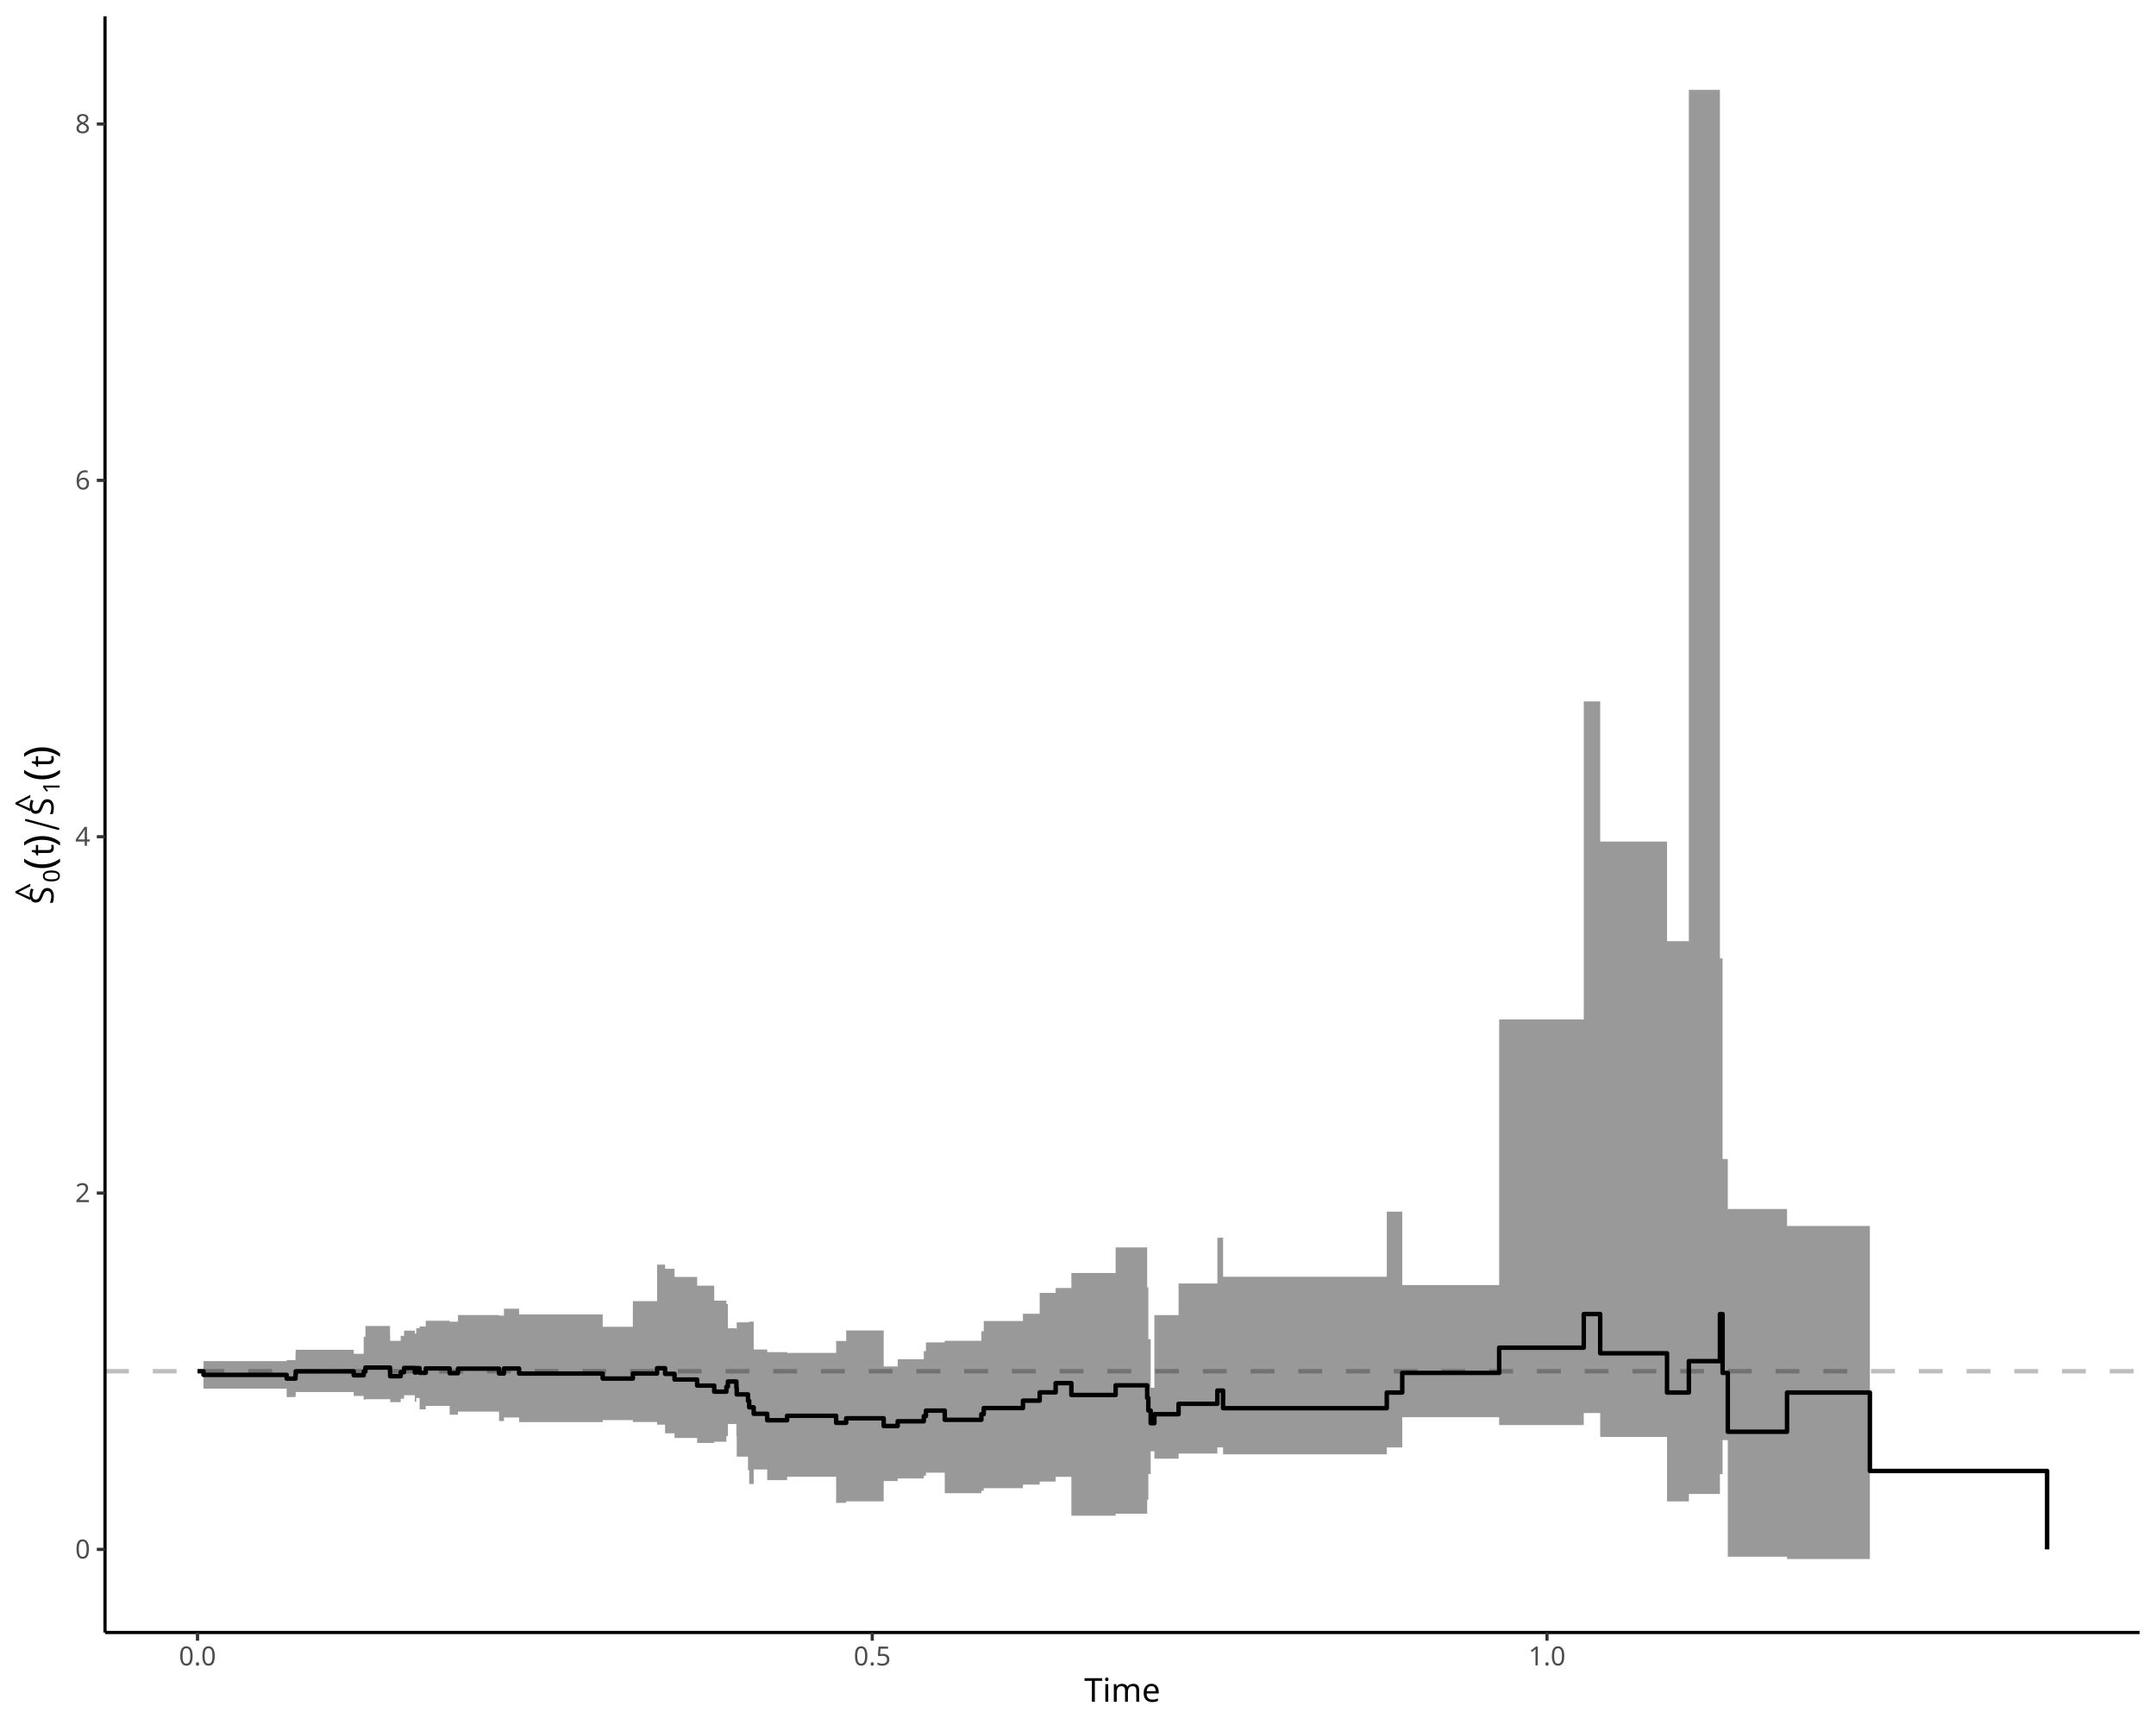
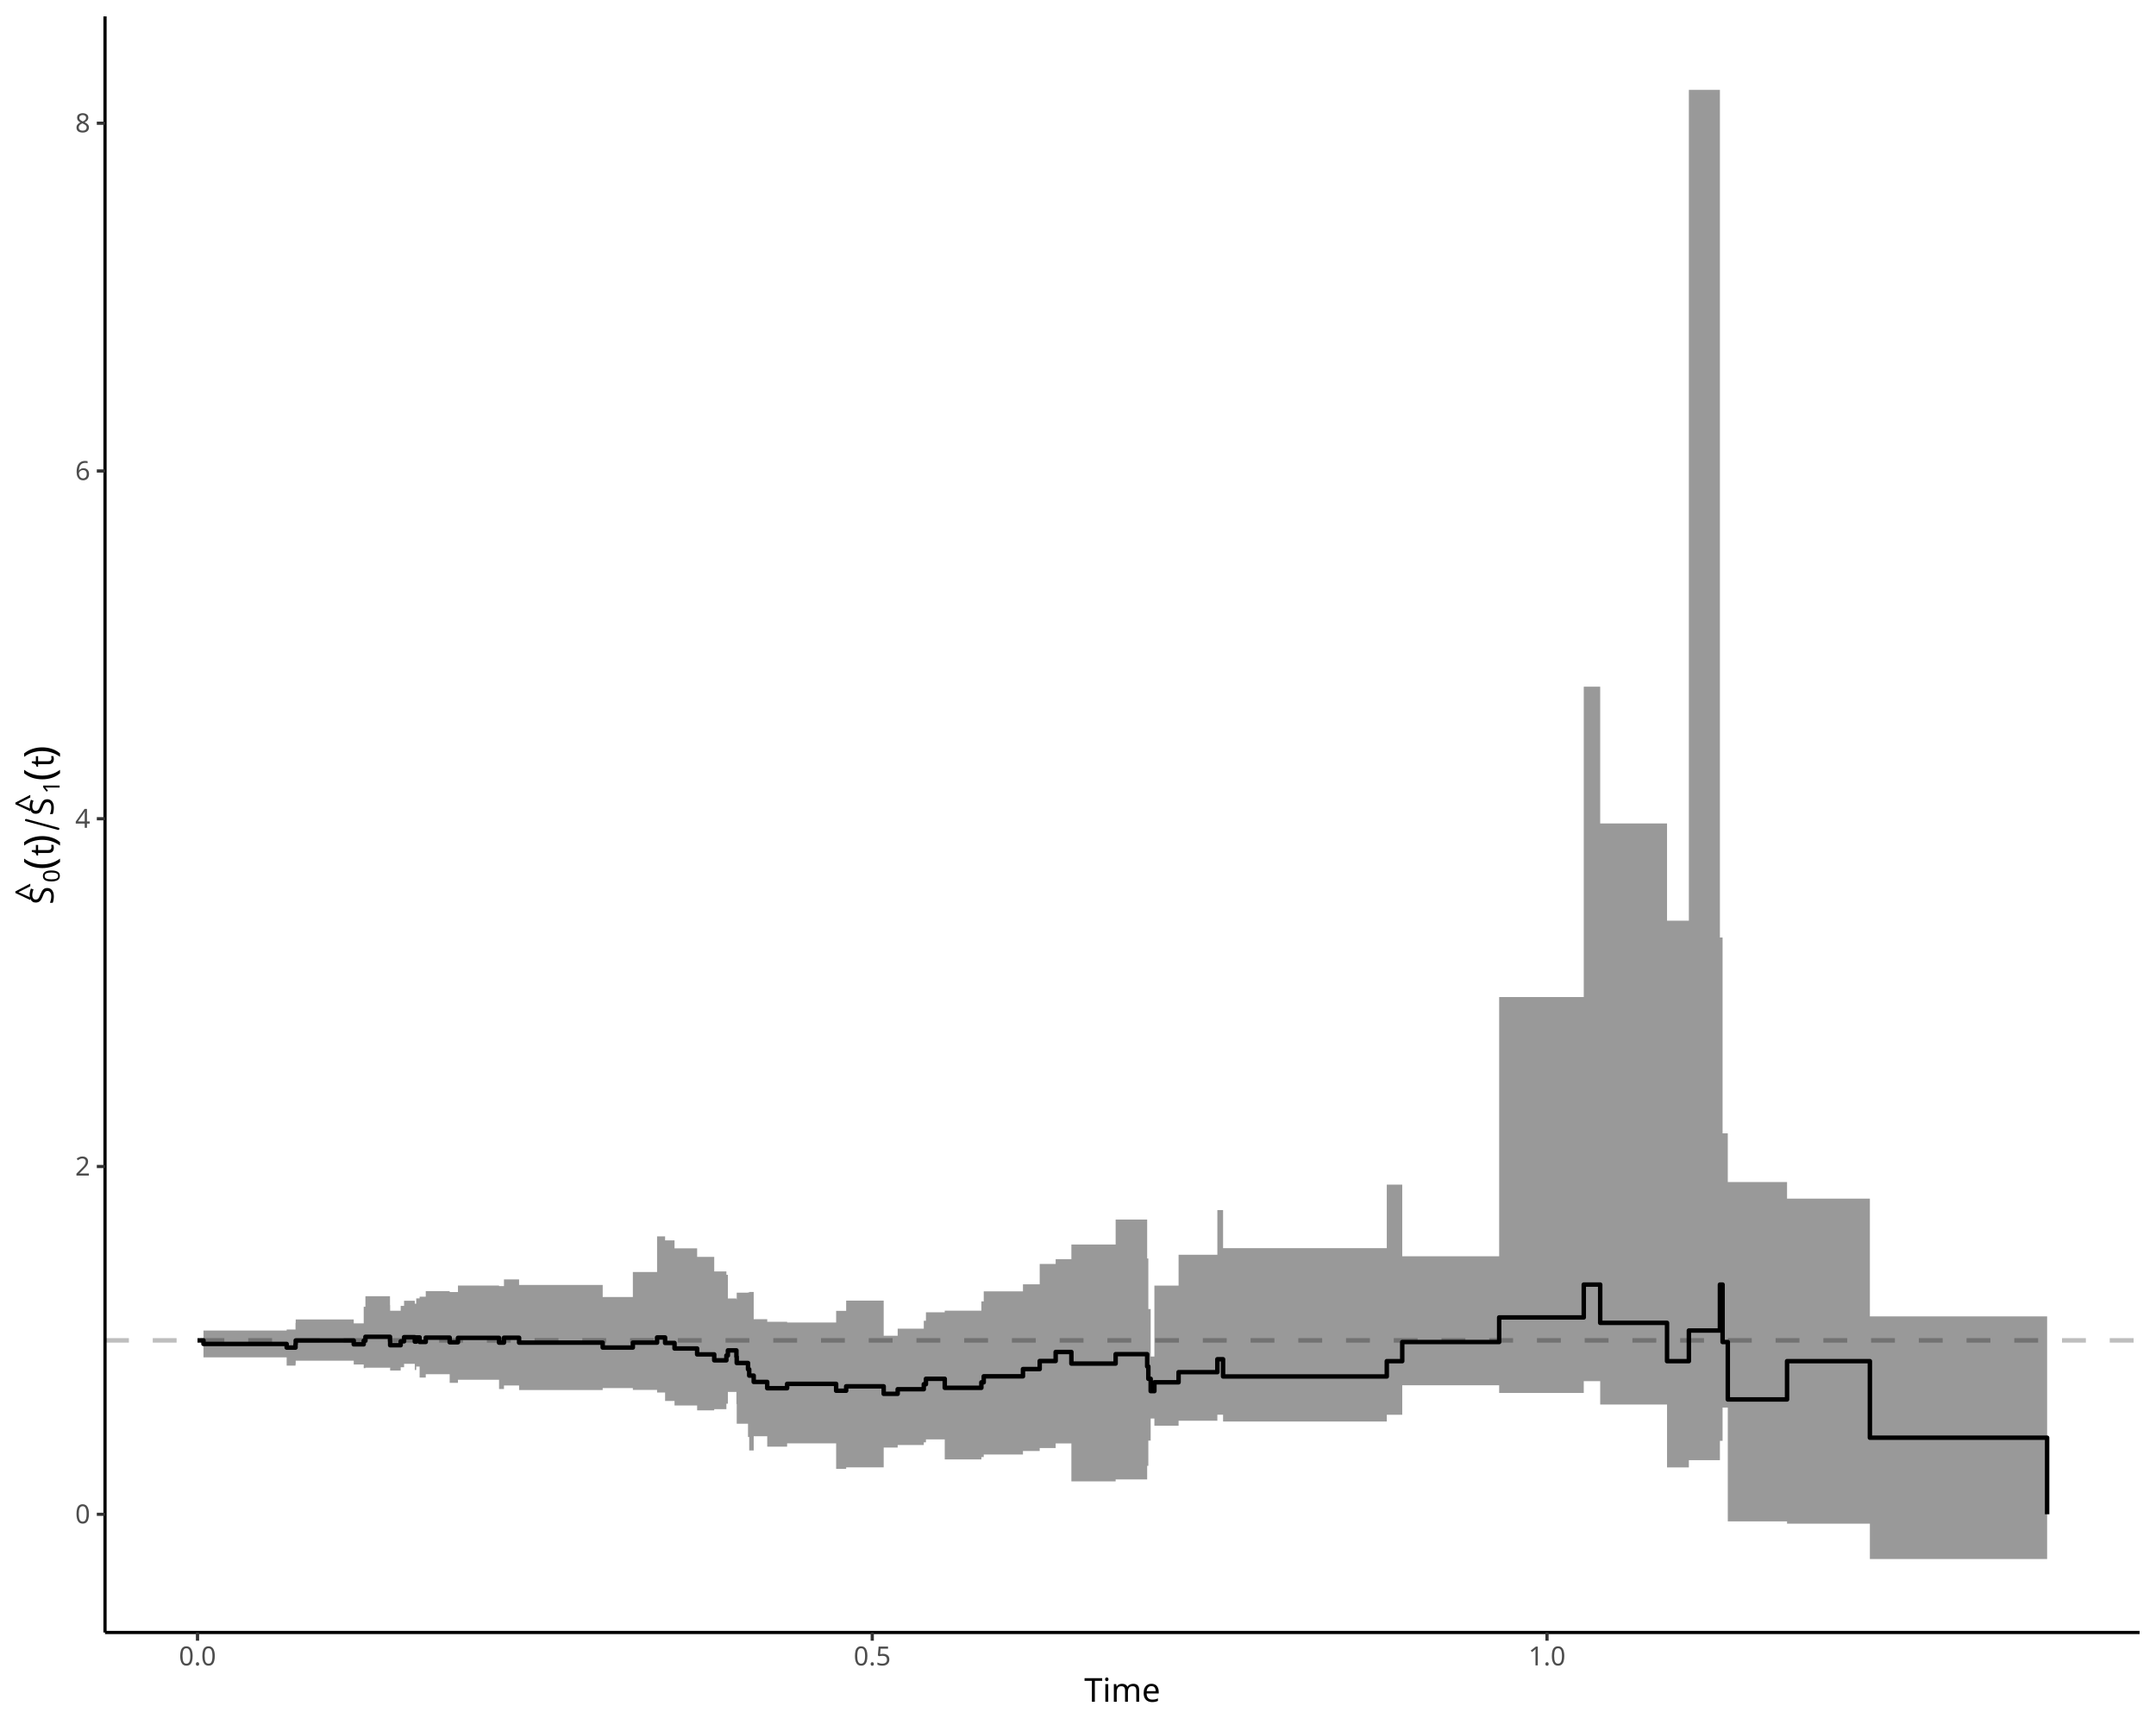
<svg xmlns="http://www.w3.org/2000/svg" class="svglite" data-engine-version="2.0" width="720.00pt" height="576.00pt" viewBox="0 0 720.00 576.00">
  <defs>
    <style type="text/css">
    .svglite line, .svglite polyline, .svglite polygon, .svglite path, .svglite rect, .svglite circle {
      fill: none;
      stroke: #000000;
      stroke-linecap: round;
      stroke-linejoin: round;
      stroke-miterlimit: 10.00;
    }
  </style>
  </defs>
  <rect width="100%" height="100%" style="stroke: none; fill: #FFFFFF;" />
  <defs>
    <clipPath id="cpMC4wMHw3MjAuMDB8MC4wMHw1NzYuMDA=">
      <rect x="0.00" y="0.00" width="720.00" height="576.00" />
    </clipPath>
  </defs>
  <g clip-path="url(#cpMC4wMHw3MjAuMDB8MC4wMHw1NzYuMDA=)">
    <rect x="0.00" y="0.00" width="720.00" height="576.00" style="stroke-width: 1.07; stroke: #FFFFFF; fill: #FFFFFF;" />
  </g>
  <defs>
    <clipPath id="cpMzUuMDd8NzE0LjUyfDUuNDh8NTQ1LjEx">
      <rect x="35.07" y="5.48" width="679.45" height="539.63" />
    </clipPath>
  </defs>
  <g clip-path="url(#cpMzUuMDd8NzE0LjUyfDUuNDh8NTQ1LjEx)">
    <rect x="35.07" y="5.48" width="679.45" height="539.63" style="stroke-width: 1.07; stroke: none; fill: #FFFFFF;" />
-     <line x1="35.07" y1="457.87" x2="714.52" y2="457.87" style="stroke-width: 1.49; stroke: #BEBEBE; stroke-dasharray: 7.97,7.97; stroke-linecap: butt;" />
-     <polygon points="65.96,457.87 67.95,457.87 67.95,454.50 95.73,454.50 95.73,454.16 98.69,454.16 98.69,451.90 98.75,451.90 98.75,450.70 118.13,450.70 118.13,452.05 121.46,452.05 121.46,446.36 122.03,446.36 122.03,442.76 130.24,442.76 130.24,445.83 130.29,445.83 130.29,447.73 133.81,447.73 133.81,446.06 134.94,446.06 134.94,444.32 138.52,444.32 138.52,445.31 139.00,445.31 139.00,443.51 140.13,443.51 140.13,442.92 142.18,442.92 142.18,441.02 150.17,441.02 150.17,441.33 152.94,441.33 152.94,439.11 166.66,439.11 166.66,439.30 168.30,439.30 168.30,437.00 173.35,437.00 173.35,438.90 201.27,438.90 201.27,443.03 211.34,443.03 211.34,434.47 219.43,434.47 219.43,422.28 222.11,422.28 222.11,423.66 225.26,423.66 225.26,426.39 232.81,426.39 232.81,429.30 238.52,429.30 238.52,434.29 242.58,434.29 242.58,435.44 243.08,435.44 243.08,443.54 245.93,443.54 245.93,443.83 246.03,443.83 246.03,441.55 249.80,441.55 249.80,441.46 250.20,441.46 250.20,441.31 251.70,441.31 251.70,450.62 256.22,450.62 256.22,451.50 262.86,451.50 262.86,451.75 279.23,451.75 279.23,447.77 282.58,447.77 282.58,444.26 295.11,444.26 295.11,456.28 299.78,456.28 299.78,453.86 308.50,453.86 308.50,451.16 309.22,451.16 309.22,448.25 315.50,448.25 315.50,447.71 327.73,447.71 327.73,444.53 328.52,444.53 328.52,441.10 341.62,441.10 341.62,438.68 347.21,438.68 347.21,431.72 352.54,431.72 352.54,430.08 357.79,430.08 357.79,425.07 372.57,425.07 372.57,416.52 383.10,416.52 383.10,429.85 383.49,429.85 383.49,447.15 384.27,447.15 384.27,463.39 385.51,463.39 385.51,439.13 393.59,439.13 393.59,428.58 406.54,428.58 406.54,413.30 408.45,413.30 408.45,426.32 463.12,426.32 463.12,404.58 468.28,404.58 468.28,429.10 500.65,429.10 500.65,340.40 528.90,340.40 528.90,234.21 534.39,234.21 534.39,281.01 556.71,281.01 556.71,314.27 564.00,314.27 564.00,30.01 574.37,30.01 574.37,320.02 575.26,320.02 575.26,387.02 577.00,387.02 577.00,403.70 596.79,403.70 596.79,409.37 624.45,409.37 624.45,520.58 596.79,520.58 596.79,519.80 577.00,519.80 577.00,480.86 575.26,480.86 575.26,492.24 574.37,492.24 574.37,498.86 564.00,498.86 564.00,501.34 556.71,501.34 556.71,479.81 534.39,479.81 534.39,471.83 528.90,471.83 528.90,475.85 500.65,475.85 500.65,473.23 468.28,473.23 468.28,483.32 463.12,483.32 463.12,485.62 408.45,485.62 408.45,483.30 406.54,483.30 406.54,485.36 393.59,485.36 393.59,487.06 385.51,487.06 385.51,484.60 384.27,484.60 384.27,492.17 383.49,492.17 383.49,500.79 383.10,500.79 383.10,505.44 372.57,505.44 372.57,506.11 357.79,506.11 357.79,493.13 352.54,493.13 352.54,494.71 347.21,494.71 347.21,495.72 341.62,495.72 341.62,496.92 328.52,496.92 328.52,497.80 327.73,497.80 327.73,498.60 315.50,498.60 315.50,491.74 309.22,491.74 309.22,492.75 308.50,492.75 308.50,493.67 299.78,493.67 299.78,494.54 295.11,494.54 295.11,501.32 282.58,501.32 282.58,501.82 279.23,501.82 279.23,493.11 262.86,493.11 262.86,494.24 256.22,494.24 256.22,490.67 251.70,490.67 251.70,495.53 250.20,495.53 250.20,490.93 249.80,490.93 249.80,486.39 246.03,486.39 246.03,479.66 245.93,479.66 245.93,475.50 243.08,475.50 243.08,479.54 242.58,479.54 242.58,481.41 238.52,481.41 238.52,481.82 232.81,481.82 232.81,480.15 225.26,480.15 225.26,478.60 222.11,478.60 222.11,475.71 219.43,475.71 219.43,474.82 211.34,474.82 211.34,474.19 201.27,474.19 201.27,474.86 173.35,474.86 173.35,473.31 168.30,473.31 168.30,474.51 166.66,474.51 166.66,471.35 152.94,471.35 152.94,472.40 150.17,472.40 150.17,469.45 142.18,469.45 142.18,470.60 140.13,470.60 140.13,466.82 139.00,466.82 139.00,468.01 138.52,468.01 138.52,465.89 134.94,465.89 134.94,467.06 133.81,467.06 133.81,468.19 130.29,468.19 130.29,467.11 130.24,467.11 130.24,467.21 122.03,467.21 122.03,467.37 121.46,467.37 121.46,466.12 118.13,466.12 118.13,464.82 98.75,464.82 98.75,466.03 98.69,466.03 98.69,466.50 95.73,466.50 95.73,463.68 67.95,463.68 67.95,457.87 65.96,457.87 " style="stroke-width: 0.00; stroke: none; stroke-linecap: butt; fill: #000000; fill-opacity: 0.40;" />
-     <polyline points="65.96,457.87 67.95,457.87 67.95,454.50 95.73,454.50 95.73,454.16 98.69,454.16 98.69,451.90 98.75,451.90 98.75,450.70 118.13,450.70 118.13,452.05 121.46,452.05 121.46,446.36 122.03,446.36 122.03,442.76 130.24,442.76 130.24,445.83 130.29,445.83 130.29,447.73 133.81,447.73 133.81,446.06 134.94,446.06 134.94,444.32 138.52,444.32 138.52,445.31 139.00,445.31 139.00,443.51 140.13,443.51 140.13,442.92 142.18,442.92 142.18,441.02 150.17,441.02 150.17,441.33 152.94,441.33 152.94,439.11 166.66,439.11 166.66,439.30 168.30,439.30 168.30,437.00 173.35,437.00 173.35,438.90 201.27,438.90 201.27,443.03 211.34,443.03 211.34,434.47 219.43,434.47 219.43,422.28 222.11,422.28 222.11,423.66 225.26,423.66 225.26,426.39 232.81,426.39 232.81,429.30 238.52,429.30 238.52,434.29 242.58,434.29 242.58,435.44 243.08,435.44 243.08,443.54 245.93,443.54 245.93,443.83 246.03,443.83 246.03,441.55 249.80,441.55 249.80,441.46 250.20,441.46 250.20,441.31 251.70,441.31 251.70,450.62 256.22,450.62 256.22,451.50 262.86,451.50 262.86,451.75 279.23,451.75 279.23,447.77 282.58,447.77 282.58,444.26 295.11,444.26 295.11,456.28 299.78,456.28 299.78,453.86 308.50,453.86 308.50,451.16 309.22,451.16 309.22,448.25 315.50,448.25 315.50,447.71 327.73,447.71 327.73,444.53 328.52,444.53 328.52,441.10 341.62,441.10 341.62,438.68 347.21,438.68 347.21,431.72 352.54,431.72 352.54,430.08 357.79,430.08 357.79,425.07 372.57,425.07 372.57,416.52 383.10,416.52 383.10,429.85 383.49,429.85 383.49,447.15 384.27,447.15 384.27,463.39 385.51,463.39 385.51,439.13 393.59,439.13 393.59,428.58 406.54,428.58 406.54,413.30 408.45,413.30 408.45,426.32 463.12,426.32 463.12,404.58 468.28,404.58 468.28,429.10 500.65,429.10 500.65,340.40 528.90,340.40 528.90,234.21 534.39,234.21 534.39,281.01 556.71,281.01 556.71,314.27 564.00,314.27 564.00,30.01 574.37,30.01 574.37,320.02 575.26,320.02 575.26,387.02 577.00,387.02 577.00,403.70 596.79,403.70 596.79,409.37 624.45,409.37 " style="stroke-width: 1.07; stroke: none; stroke-linecap: butt;" />
-     <polyline points="624.45,520.58 596.79,520.58 596.79,519.80 577.00,519.80 577.00,480.86 575.26,480.86 575.26,492.24 574.37,492.24 574.37,498.86 564.00,498.86 564.00,501.34 556.71,501.34 556.71,479.81 534.39,479.81 534.39,471.83 528.90,471.83 528.90,475.85 500.65,475.85 500.65,473.23 468.28,473.23 468.28,483.32 463.12,483.32 463.12,485.62 408.45,485.62 408.45,483.30 406.54,483.30 406.54,485.36 393.59,485.36 393.59,487.06 385.51,487.06 385.51,484.60 384.27,484.60 384.27,492.17 383.49,492.17 383.49,500.79 383.10,500.79 383.10,505.44 372.57,505.44 372.57,506.11 357.79,506.11 357.79,493.13 352.54,493.13 352.54,494.71 347.21,494.71 347.21,495.72 341.62,495.72 341.62,496.92 328.52,496.92 328.52,497.80 327.73,497.80 327.73,498.60 315.50,498.60 315.50,491.74 309.22,491.74 309.22,492.75 308.50,492.75 308.50,493.67 299.78,493.67 299.78,494.54 295.11,494.54 295.11,501.32 282.58,501.32 282.58,501.82 279.23,501.82 279.23,493.11 262.86,493.11 262.86,494.24 256.22,494.24 256.22,490.67 251.70,490.67 251.70,495.53 250.20,495.53 250.20,490.93 249.80,490.93 249.80,486.39 246.03,486.39 246.03,479.66 245.93,479.66 245.93,475.50 243.08,475.50 243.08,479.54 242.58,479.54 242.58,481.41 238.52,481.41 238.52,481.82 232.81,481.82 232.81,480.15 225.26,480.15 225.26,478.60 222.11,478.60 222.11,475.71 219.43,475.71 219.43,474.82 211.34,474.82 211.34,474.19 201.27,474.19 201.27,474.86 173.35,474.86 173.35,473.31 168.30,473.31 168.30,474.51 166.66,474.51 166.66,471.35 152.94,471.35 152.94,472.40 150.17,472.40 150.17,469.45 142.18,469.45 142.18,470.60 140.13,470.60 140.13,466.82 139.00,466.82 139.00,468.01 138.52,468.01 138.52,465.89 134.94,465.89 134.94,467.06 133.81,467.06 133.81,468.19 130.29,468.19 130.29,467.11 130.24,467.11 130.24,467.21 122.03,467.21 122.03,467.37 121.46,467.37 121.46,466.12 118.13,466.12 118.13,464.82 98.75,464.82 98.75,466.03 98.69,466.03 98.69,466.50 95.73,466.50 95.73,463.68 67.95,463.68 67.95,457.87 65.96,457.87 " style="stroke-width: 1.07; stroke: none; stroke-linecap: butt;" />
-     <polyline points="65.96,457.87 67.95,457.87 67.95,459.09 95.73,459.09 95.73,460.33 98.69,460.33 98.69,459.14 98.75,459.14 98.75,457.90 118.13,457.90 118.13,459.22 121.46,459.22 121.46,457.96 122.03,457.96 122.03,456.64 130.24,456.64 130.24,458.09 130.29,458.09 130.29,459.53 133.81,459.53 133.81,458.19 134.94,458.19 134.94,456.78 138.52,456.78 138.52,458.29 139.00,458.29 139.00,456.85 140.13,456.85 140.13,458.40 142.18,458.40 142.18,456.93 150.17,456.93 150.17,458.52 152.94,458.52 152.94,457.01 166.66,457.01 166.66,458.64 168.30,458.64 168.30,456.96 173.35,456.96 173.35,458.64 201.27,458.64 201.27,460.32 211.34,460.32 211.34,458.64 219.43,458.64 219.43,456.86 222.11,456.86 222.11,458.75 225.26,458.75 225.26,460.64 232.81,460.64 232.81,462.67 238.52,462.67 238.52,464.70 242.58,464.70 242.58,463.05 243.08,463.05 243.08,461.30 245.93,461.30 245.93,463.45 246.03,463.45 246.03,465.61 249.80,465.61 249.80,467.77 250.20,467.77 250.20,469.92 251.70,469.92 251.70,472.08 256.22,472.08 256.22,474.24 262.86,474.24 262.86,472.75 279.23,472.75 279.23,475.10 282.58,475.10 282.58,473.59 295.11,473.59 295.11,476.16 299.78,476.16 299.78,474.58 308.50,474.58 308.50,472.87 309.22,472.87 309.22,471.01 315.50,471.01 315.50,474.10 327.73,474.10 327.73,472.22 328.52,472.22 328.52,470.17 341.62,470.17 341.62,467.69 347.21,467.69 347.21,464.93 352.54,464.93 352.54,461.84 357.79,461.84 357.79,465.81 372.57,465.81 372.57,462.58 383.10,462.58 383.10,466.80 383.49,466.80 383.49,471.01 384.27,471.01 384.27,475.23 385.51,475.23 385.51,472.22 393.59,472.22 393.59,468.74 406.54,468.74 406.54,464.32 408.45,464.32 408.45,470.22 463.12,470.22 463.12,464.98 468.28,464.98 468.28,458.43 500.65,458.43 500.65,450.01 528.90,450.01 528.90,438.78 534.39,438.78 534.39,451.88 556.71,451.88 556.71,464.98 564.00,464.98 564.00,454.50 574.37,454.50 574.37,438.78 575.26,438.78 575.26,458.43 577.00,458.43 577.00,478.08 596.79,478.08 596.79,464.98 624.45,464.98 624.45,491.17 683.64,491.17 683.64,517.37 " style="stroke-width: 1.49; stroke-linecap: butt;" />
+     <line x1="35.07" y1="447.57" x2="714.52" y2="447.57" style="stroke-width: 1.49; stroke: #BEBEBE; stroke-dasharray: 7.97,7.97; stroke-linecap: butt;" />
+     <polygon points="65.96,447.57 65.96,447.57 65.96,447.57 67.95,447.57 67.95,444.28 67.95,444.28 67.95,444.28 95.73,444.28 95.73,443.94 95.73,443.94 95.73,443.94 98.69,443.94 98.69,441.75 98.69,441.75 98.69,441.75 98.75,441.75 98.75,440.58 98.75,440.58 98.75,440.58 118.13,440.58 118.13,441.89 118.13,441.89 118.13,441.89 121.46,441.89 121.46,436.34 121.46,436.34 121.46,436.34 122.03,436.34 122.03,432.82 122.03,432.82 122.03,432.82 130.24,432.82 130.24,435.82 130.24,435.82 130.24,435.82 130.29,435.82 130.29,437.67 130.29,437.67 130.29,437.67 133.81,437.67 133.81,436.05 133.81,436.05 133.81,436.05 134.94,436.05 134.94,434.34 134.94,434.34 134.94,434.34 138.52,434.34 138.52,435.32 138.52,435.32 138.52,435.32 139.00,435.32 139.00,433.55 139.00,433.55 139.00,433.55 140.13,433.55 140.13,432.98 140.13,432.98 140.13,432.98 142.18,432.98 142.18,431.12 142.18,431.12 142.18,431.12 150.17,431.12 150.17,431.43 150.17,431.43 150.17,431.43 152.94,431.43 152.94,429.26 152.94,429.26 152.94,429.26 166.66,429.26 166.66,429.45 166.66,429.45 166.66,429.45 168.30,429.45 168.30,427.21 168.30,427.21 168.30,427.21 173.35,427.21 173.35,429.06 173.35,429.06 173.35,429.06 201.27,429.06 201.27,433.09 201.27,433.09 201.27,433.09 211.34,433.09 211.34,424.74 211.34,424.74 211.34,424.74 219.43,424.74 219.43,412.84 219.43,412.84 219.43,412.84 222.11,412.84 222.11,414.18 222.11,414.18 222.11,414.18 225.26,414.18 225.26,416.84 225.26,416.84 225.26,416.84 232.81,416.84 232.81,419.69 232.81,419.69 232.81,419.69 238.52,419.69 238.52,424.55 238.52,424.55 238.52,424.55 242.58,424.55 242.58,425.68 242.58,425.68 242.58,425.68 243.08,425.68 243.08,433.58 243.08,433.58 243.08,433.58 245.93,433.58 245.93,433.87 245.93,433.87 245.93,433.87 246.03,433.87 246.03,431.64 246.03,431.64 246.03,431.64 249.80,431.64 249.80,431.56 249.80,431.56 249.80,431.56 250.20,431.56 250.20,431.40 250.20,431.40 250.20,431.40 251.70,431.40 251.70,440.50 251.70,440.50 251.70,440.50 256.22,440.50 256.22,441.36 256.22,441.36 256.22,441.36 262.86,441.36 262.86,441.60 262.86,441.60 262.86,441.60 279.23,441.60 279.23,437.71 279.23,437.71 279.23,437.71 282.58,437.71 282.58,434.29 282.58,434.29 282.58,434.29 295.11,434.29 295.11,446.02 295.11,446.02 295.11,446.02 299.78,446.02 299.78,443.66 299.78,443.66 299.78,443.66 308.50,443.66 308.50,441.02 308.50,441.02 308.50,441.02 309.22,441.02 309.22,438.19 309.22,438.19 309.22,438.19 315.50,438.19 315.50,437.65 315.50,437.65 315.50,437.65 327.73,437.65 327.73,434.55 327.73,434.55 327.73,434.55 328.52,434.55 328.52,431.20 328.52,431.20 328.52,431.20 341.62,431.20 341.62,428.85 341.62,428.85 341.62,428.85 347.21,428.85 347.21,422.05 347.21,422.05 347.21,422.05 352.54,422.05 352.54,420.45 352.54,420.45 352.54,420.45 357.79,420.45 357.79,415.56 357.79,415.56 357.79,415.56 372.57,415.56 372.57,407.22 372.57,407.22 372.57,407.22 383.10,407.22 383.10,420.23 383.10,420.23 383.10,420.23 383.49,420.23 383.49,437.11 383.49,437.11 383.49,437.11 384.27,437.11 384.27,452.96 384.27,452.96 384.27,452.96 385.51,452.96 385.51,429.28 385.51,429.28 385.51,429.28 393.59,429.28 393.59,418.98 393.59,418.98 393.59,418.98 406.54,418.98 406.54,404.07 406.54,404.07 406.54,404.07 408.45,404.07 408.45,416.78 408.45,416.78 408.45,416.78 463.12,416.78 463.12,395.56 463.12,395.56 463.12,395.56 468.28,395.56 468.28,419.49 468.28,419.49 468.28,419.49 500.65,419.49 500.65,332.93 500.65,332.93 500.65,332.93 528.90,332.93 528.90,229.29 528.90,229.29 528.90,229.29 534.39,229.29 534.39,274.96 534.39,274.96 534.39,274.96 556.71,274.96 556.71,307.43 556.71,307.43 556.71,307.43 564.00,307.43 564.00,30.01 564.00,30.01 564.00,30.01 574.37,30.01 574.37,313.04 574.37,313.04 574.37,313.04 575.26,313.04 575.26,378.43 575.26,378.43 575.26,378.43 577.00,378.43 577.00,394.70 577.00,394.70 577.00,394.70 596.79,394.70 596.79,400.24 596.79,400.24 596.79,400.24 624.45,400.24 624.45,439.56 624.45,439.56 624.45,439.56 683.64,439.56 683.64,505.64 683.64,505.64 683.64,505.64 683.64,505.64 683.64,505.64 683.64,505.64 683.64,520.58 624.45,520.58 624.45,520.58 624.45,520.58 624.45,508.77 596.79,508.77 596.79,508.77 596.79,508.77 596.79,508.01 577.00,508.01 577.00,508.01 577.00,508.01 577.00,470.00 575.26,470.00 575.26,470.00 575.26,470.00 575.26,481.11 574.37,481.11 574.37,481.11 574.37,481.11 574.37,487.57 564.00,487.57 564.00,487.57 564.00,487.57 564.00,489.99 556.71,489.99 556.71,489.99 556.71,489.99 556.71,468.99 534.39,468.99 534.39,468.99 534.39,468.99 534.39,461.19 528.90,461.19 528.90,461.19 528.90,461.19 528.90,465.12 500.65,465.12 500.65,465.12 500.65,465.12 500.65,462.56 468.28,462.56 468.28,462.56 468.28,462.56 468.28,472.41 463.12,472.41 463.12,472.41 463.12,472.41 463.12,474.66 408.45,474.66 408.45,474.66 408.45,474.66 408.45,472.39 406.54,472.39 406.54,472.39 406.54,472.39 406.54,474.40 393.59,474.40 393.59,474.40 393.59,474.40 393.59,476.06 385.51,476.06 385.51,476.06 385.51,476.06 385.51,473.66 384.27,473.66 384.27,473.66 384.27,473.66 384.27,481.04 383.49,481.04 383.49,481.04 383.49,481.04 383.49,489.46 383.10,489.46 383.10,489.46 383.10,489.46 383.10,494.00 372.57,494.00 372.57,494.00 372.57,494.00 372.57,494.65 357.79,494.65 357.79,494.65 357.79,494.65 357.79,481.98 352.54,481.98 352.54,481.98 352.54,481.98 352.54,483.52 347.21,483.52 347.21,483.52 347.21,483.52 347.21,484.51 341.62,484.51 341.62,484.51 341.62,484.51 341.62,485.68 328.52,485.68 328.52,485.68 328.52,485.68 328.52,486.54 327.73,486.54 327.73,486.54 327.73,486.54 327.73,487.32 315.50,487.32 315.50,487.32 315.50,487.32 315.50,480.63 309.22,480.63 309.22,480.63 309.22,480.63 309.22,481.61 308.50,481.61 308.50,481.61 308.50,481.61 308.50,482.51 299.78,482.51 299.78,482.51 299.78,482.51 299.78,483.36 295.11,483.36 295.11,483.36 295.11,483.36 295.11,489.97 282.58,489.97 282.58,489.97 282.58,489.97 282.58,490.47 279.23,490.47 279.23,490.47 279.23,490.47 279.23,481.96 262.86,481.96 262.86,481.96 262.86,481.96 262.86,483.06 256.22,483.06 256.22,483.06 256.22,483.06 256.22,479.58 251.70,479.58 251.70,479.58 251.70,479.58 251.70,484.33 250.20,484.33 250.20,484.33 250.20,484.33 250.20,479.83 249.80,479.83 249.80,479.83 249.80,479.83 249.80,475.40 246.03,475.40 246.03,475.40 246.03,475.40 246.03,468.83 245.93,468.83 245.93,468.83 245.93,468.83 245.93,464.78 243.08,464.78 243.08,464.78 243.08,464.78 243.08,468.71 242.58,468.71 242.58,468.71 242.58,468.71 242.58,470.54 238.52,470.54 238.52,470.54 238.52,470.54 238.52,470.94 232.81,470.94 232.81,470.94 232.81,470.94 232.81,469.31 225.26,469.31 225.26,469.31 225.26,469.31 225.26,467.80 222.11,467.80 222.11,467.80 222.11,467.80 222.11,464.98 219.43,464.98 219.43,464.98 219.43,464.98 219.43,464.11 211.34,464.11 211.34,464.11 211.34,464.11 211.34,463.50 201.27,463.50 201.27,463.50 201.27,463.50 201.27,464.15 173.35,464.15 173.35,464.15 173.35,464.15 173.35,462.63 168.30,462.63 168.30,462.63 168.30,462.63 168.30,463.81 166.66,463.81 166.66,463.81 166.66,463.81 166.66,460.72 152.94,460.72 152.94,460.72 152.94,460.72 152.94,461.75 150.17,461.75 150.17,461.75 150.17,461.75 150.17,458.87 142.18,458.87 142.18,458.87 142.18,458.87 142.18,459.99 140.13,459.99 140.13,459.99 140.13,459.99 140.13,456.31 139.00,456.31 139.00,456.31 139.00,456.31 139.00,457.46 138.52,457.46 138.52,457.46 138.52,457.46 138.52,455.40 134.94,455.40 134.94,455.40 134.94,455.40 134.94,456.54 133.81,456.54 133.81,456.54 133.81,456.54 133.81,457.64 130.29,457.64 130.29,457.64 130.29,457.64 130.29,456.59 130.24,456.59 130.24,456.59 130.24,456.59 130.24,456.69 122.03,456.69 122.03,456.69 122.03,456.69 122.03,456.84 121.46,456.84 121.46,456.84 121.46,456.84 121.46,455.62 118.13,455.62 118.13,455.62 118.13,455.62 118.13,454.35 98.75,454.35 98.75,454.35 98.75,454.35 98.75,455.54 98.69,455.54 98.69,455.54 98.69,455.54 98.69,456.00 95.73,456.00 95.73,456.00 95.73,456.00 95.73,453.24 67.95,453.24 67.95,453.24 67.95,453.24 67.95,447.57 65.96,447.57 65.96,447.57 65.96,447.57 " style="stroke-width: 0.00; stroke: none; stroke-linecap: butt; fill: #000000; fill-opacity: 0.40;" />
+     <polyline points="65.96,447.57 65.96,447.57 65.96,447.57 67.95,447.57 67.95,444.28 67.95,444.28 67.95,444.28 95.73,444.28 95.73,443.94 95.73,443.94 95.73,443.94 98.69,443.94 98.69,441.75 98.69,441.75 98.69,441.75 98.75,441.75 98.75,440.58 98.75,440.58 98.75,440.58 118.13,440.58 118.13,441.89 118.13,441.89 118.13,441.89 121.46,441.89 121.46,436.34 121.46,436.34 121.46,436.34 122.03,436.34 122.03,432.82 122.03,432.82 122.03,432.82 130.24,432.82 130.24,435.82 130.24,435.82 130.24,435.82 130.29,435.82 130.29,437.67 130.29,437.67 130.29,437.67 133.81,437.67 133.81,436.05 133.81,436.05 133.81,436.05 134.94,436.05 134.94,434.34 134.94,434.34 134.94,434.34 138.52,434.34 138.52,435.32 138.52,435.32 138.52,435.32 139.00,435.32 139.00,433.55 139.00,433.55 139.00,433.55 140.13,433.55 140.13,432.98 140.13,432.98 140.13,432.98 142.18,432.98 142.18,431.12 142.18,431.12 142.18,431.12 150.17,431.12 150.17,431.43 150.17,431.43 150.17,431.43 152.94,431.43 152.94,429.26 152.94,429.26 152.94,429.26 166.66,429.26 166.66,429.45 166.66,429.45 166.66,429.45 168.30,429.45 168.30,427.21 168.30,427.21 168.30,427.21 173.35,427.21 173.35,429.06 173.35,429.06 173.35,429.06 201.27,429.06 201.27,433.09 201.27,433.09 201.27,433.09 211.34,433.09 211.34,424.74 211.34,424.74 211.34,424.74 219.43,424.74 219.43,412.84 219.43,412.84 219.43,412.84 222.11,412.84 222.11,414.18 222.11,414.18 222.11,414.18 225.26,414.18 225.26,416.84 225.26,416.84 225.26,416.84 232.81,416.84 232.81,419.69 232.81,419.69 232.81,419.69 238.52,419.69 238.52,424.55 238.52,424.55 238.52,424.55 242.58,424.55 242.58,425.68 242.58,425.68 242.58,425.68 243.08,425.68 243.08,433.58 243.08,433.58 243.08,433.58 245.93,433.58 245.93,433.87 245.93,433.87 245.93,433.87 246.03,433.87 246.03,431.64 246.03,431.64 246.03,431.64 249.80,431.64 249.80,431.56 249.80,431.56 249.80,431.56 250.20,431.56 250.20,431.40 250.20,431.40 250.20,431.40 251.70,431.40 251.70,440.50 251.70,440.50 251.70,440.50 256.22,440.50 256.22,441.36 256.22,441.36 256.22,441.36 262.86,441.36 262.86,441.60 262.86,441.60 262.86,441.60 279.23,441.60 279.23,437.71 279.23,437.71 279.23,437.71 282.58,437.71 282.58,434.29 282.58,434.29 282.58,434.29 295.11,434.29 295.11,446.02 295.11,446.02 295.11,446.02 299.78,446.02 299.78,443.66 299.78,443.66 299.78,443.66 308.50,443.66 308.50,441.02 308.50,441.02 308.50,441.02 309.22,441.02 309.22,438.19 309.22,438.19 309.22,438.19 315.50,438.19 315.50,437.65 315.50,437.65 315.50,437.65 327.73,437.65 327.73,434.55 327.73,434.55 327.73,434.55 328.52,434.55 328.52,431.20 328.52,431.20 328.52,431.20 341.62,431.20 341.62,428.85 341.62,428.85 341.62,428.85 347.21,428.85 347.21,422.05 347.21,422.05 347.21,422.05 352.54,422.05 352.54,420.45 352.54,420.45 352.54,420.45 357.79,420.45 357.79,415.56 357.79,415.56 357.79,415.56 372.57,415.56 372.57,407.22 372.57,407.22 372.57,407.22 383.10,407.22 383.10,420.23 383.10,420.23 383.10,420.23 383.49,420.23 383.49,437.11 383.49,437.11 383.49,437.11 384.27,437.11 384.27,452.96 384.27,452.96 384.27,452.96 385.51,452.96 385.51,429.28 385.51,429.28 385.51,429.28 393.59,429.28 393.59,418.98 393.59,418.98 393.59,418.98 406.54,418.98 406.54,404.07 406.54,404.07 406.54,404.07 408.45,404.07 408.45,416.78 408.45,416.78 408.45,416.78 463.12,416.78 463.12,395.56 463.12,395.56 463.12,395.56 468.28,395.56 468.28,419.49 468.28,419.49 468.28,419.49 500.65,419.49 500.65,332.93 500.65,332.93 500.65,332.93 528.90,332.93 528.90,229.29 528.90,229.29 528.90,229.29 534.39,229.29 534.39,274.96 534.39,274.96 534.39,274.96 556.71,274.96 556.71,307.43 556.71,307.43 556.71,307.43 564.00,307.43 564.00,30.01 564.00,30.01 564.00,30.01 574.37,30.01 574.37,313.04 574.37,313.04 574.37,313.04 575.26,313.04 575.26,378.43 575.26,378.43 575.26,378.43 577.00,378.43 577.00,394.70 577.00,394.70 577.00,394.70 596.79,394.70 596.79,400.24 596.79,400.24 596.79,400.24 624.45,400.24 624.45,439.56 624.45,439.56 624.45,439.56 683.64,439.56 683.64,505.64 683.64,505.64 683.64,505.64 " style="stroke-width: 1.07; stroke: none; stroke-linecap: butt;" />
+     <polyline points="683.64,505.64 683.64,505.64 683.64,505.64 683.64,520.58 624.45,520.58 624.45,520.58 624.45,520.58 624.45,508.77 596.79,508.77 596.79,508.77 596.79,508.77 596.79,508.01 577.00,508.01 577.00,508.01 577.00,508.01 577.00,470.00 575.26,470.00 575.26,470.00 575.26,470.00 575.26,481.11 574.37,481.11 574.37,481.11 574.37,481.11 574.37,487.57 564.00,487.57 564.00,487.57 564.00,487.57 564.00,489.99 556.71,489.99 556.71,489.99 556.71,489.99 556.71,468.99 534.39,468.99 534.39,468.99 534.39,468.99 534.39,461.19 528.90,461.19 528.90,461.19 528.90,461.19 528.90,465.12 500.65,465.12 500.65,465.12 500.65,465.12 500.65,462.56 468.28,462.56 468.28,462.56 468.28,462.56 468.28,472.41 463.12,472.41 463.12,472.41 463.12,472.41 463.12,474.66 408.45,474.66 408.45,474.66 408.45,474.66 408.45,472.39 406.54,472.39 406.54,472.39 406.54,472.39 406.54,474.40 393.59,474.40 393.59,474.40 393.59,474.40 393.59,476.06 385.51,476.06 385.51,476.06 385.51,476.06 385.51,473.66 384.27,473.66 384.27,473.66 384.27,473.66 384.27,481.04 383.49,481.04 383.49,481.04 383.49,481.04 383.49,489.46 383.10,489.46 383.10,489.46 383.10,489.46 383.10,494.00 372.57,494.00 372.57,494.00 372.57,494.00 372.57,494.65 357.79,494.65 357.79,494.65 357.79,494.65 357.79,481.98 352.54,481.98 352.54,481.98 352.54,481.98 352.54,483.52 347.21,483.52 347.21,483.52 347.21,483.52 347.21,484.51 341.62,484.51 341.62,484.51 341.62,484.51 341.62,485.68 328.52,485.68 328.52,485.68 328.52,485.68 328.52,486.54 327.73,486.54 327.73,486.54 327.73,486.54 327.73,487.32 315.50,487.32 315.50,487.32 315.50,487.32 315.50,480.63 309.22,480.63 309.22,480.63 309.22,480.63 309.22,481.61 308.50,481.61 308.50,481.61 308.50,481.61 308.50,482.51 299.78,482.51 299.78,482.51 299.78,482.51 299.78,483.36 295.11,483.36 295.11,483.36 295.11,483.36 295.11,489.97 282.58,489.97 282.58,489.97 282.58,489.97 282.58,490.47 279.23,490.47 279.23,490.47 279.23,490.47 279.23,481.96 262.86,481.96 262.86,481.96 262.86,481.96 262.86,483.06 256.22,483.06 256.22,483.06 256.22,483.06 256.22,479.58 251.70,479.58 251.70,479.58 251.70,479.58 251.70,484.33 250.20,484.33 250.20,484.33 250.20,484.33 250.20,479.83 249.80,479.83 249.80,479.83 249.80,479.83 249.80,475.40 246.03,475.40 246.03,475.40 246.03,475.40 246.03,468.83 245.93,468.83 245.93,468.83 245.93,468.83 245.93,464.78 243.08,464.78 243.08,464.78 243.08,464.78 243.08,468.71 242.58,468.71 242.58,468.71 242.58,468.71 242.58,470.54 238.52,470.54 238.52,470.54 238.52,470.54 238.52,470.94 232.81,470.94 232.81,470.94 232.81,470.94 232.81,469.31 225.26,469.31 225.26,469.31 225.26,469.31 225.26,467.80 222.11,467.80 222.11,467.80 222.11,467.80 222.11,464.98 219.43,464.98 219.43,464.98 219.43,464.98 219.43,464.11 211.34,464.11 211.34,464.11 211.34,464.11 211.34,463.50 201.27,463.50 201.27,463.50 201.27,463.50 201.27,464.15 173.35,464.15 173.35,464.15 173.35,464.15 173.35,462.63 168.30,462.63 168.30,462.63 168.30,462.63 168.30,463.81 166.66,463.81 166.66,463.81 166.66,463.81 166.66,460.72 152.94,460.72 152.94,460.72 152.94,460.72 152.94,461.75 150.17,461.75 150.17,461.75 150.17,461.75 150.17,458.87 142.18,458.87 142.18,458.87 142.18,458.87 142.18,459.99 140.13,459.99 140.13,459.99 140.13,459.99 140.13,456.31 139.00,456.31 139.00,456.31 139.00,456.31 139.00,457.46 138.52,457.46 138.52,457.46 138.52,457.46 138.52,455.40 134.94,455.40 134.94,455.40 134.94,455.40 134.94,456.54 133.81,456.54 133.81,456.54 133.81,456.54 133.81,457.64 130.29,457.64 130.29,457.64 130.29,457.64 130.29,456.59 130.24,456.59 130.24,456.59 130.24,456.59 130.24,456.69 122.03,456.69 122.03,456.69 122.03,456.69 122.03,456.84 121.46,456.84 121.46,456.84 121.46,456.84 121.46,455.62 118.13,455.62 118.13,455.62 118.13,455.62 118.13,454.35 98.75,454.35 98.75,454.35 98.75,454.35 98.75,455.54 98.69,455.54 98.69,455.54 98.69,455.54 98.69,456.00 95.73,456.00 95.73,456.00 95.73,456.00 95.73,453.24 67.95,453.24 67.95,453.24 67.95,453.24 67.95,447.57 65.96,447.57 65.96,447.57 65.96,447.57 " style="stroke-width: 1.07; stroke: none; stroke-linecap: butt;" />
+     <polyline points="65.96,447.57 67.95,447.57 67.95,448.76 95.73,448.76 95.73,449.97 98.69,449.97 98.69,448.81 98.75,448.81 98.75,447.60 118.13,447.60 118.13,448.89 121.46,448.89 121.46,447.66 122.03,447.66 122.03,446.37 130.24,446.37 130.24,447.78 130.29,447.78 130.29,449.19 133.81,449.19 133.81,447.88 134.94,447.88 134.94,446.50 138.52,446.50 138.52,447.98 139.00,447.98 139.00,446.58 140.13,446.58 140.13,448.09 142.18,448.09 142.18,446.65 150.17,446.65 150.17,448.20 152.94,448.20 152.94,446.73 166.66,446.73 166.66,448.32 168.30,448.32 168.30,446.69 173.35,446.69 173.35,448.32 201.27,448.32 201.27,449.96 211.34,449.96 211.34,448.32 219.43,448.32 219.43,446.59 222.11,446.59 222.11,448.43 225.26,448.43 225.26,450.28 232.81,450.28 232.81,452.25 238.52,452.25 238.52,454.23 242.58,454.23 242.58,452.62 243.08,452.62 243.08,450.91 245.93,450.91 245.93,453.02 246.03,453.02 246.03,455.12 249.80,455.12 249.80,457.23 250.20,457.23 250.20,459.33 251.70,459.33 251.70,461.44 256.22,461.44 256.22,463.54 262.86,463.54 262.86,462.09 279.23,462.09 279.23,464.38 282.58,464.38 282.58,462.91 295.11,462.91 295.11,465.42 299.78,465.42 299.78,463.88 308.50,463.88 308.50,462.21 309.22,462.21 309.22,460.40 315.50,460.40 315.50,463.41 327.73,463.41 327.73,461.58 328.52,461.58 328.52,459.57 341.62,459.57 341.62,457.15 347.21,457.15 347.21,454.46 352.54,454.46 352.54,451.45 357.79,451.45 357.79,455.32 372.57,455.32 372.57,452.17 383.10,452.17 383.10,456.28 383.49,456.28 383.49,460.40 384.27,460.40 384.27,464.51 385.51,464.51 385.51,461.57 393.59,461.57 393.59,458.18 406.54,458.18 406.54,453.87 408.45,453.87 408.45,459.62 463.12,459.62 463.12,454.51 468.28,454.51 468.28,448.12 500.65,448.12 500.65,439.90 528.90,439.90 528.90,428.94 534.39,428.94 534.39,441.72 556.71,441.72 556.71,454.51 564.00,454.51 564.00,444.28 574.37,444.28 574.37,428.94 575.26,428.94 575.26,448.12 577.00,448.12 577.00,467.29 596.79,467.29 596.79,454.51 624.45,454.51 624.45,480.07 683.64,480.07 683.64,505.64 " style="stroke-width: 1.49; stroke-linecap: butt;" />
  </g>
  <g clip-path="url(#cpMC4wMHw3MjAuMDB8MC4wMHw1NzYuMDA=)">
    <polyline points="35.07,545.11 35.07,5.48 " style="stroke-width: 1.07; stroke-linecap: butt;" />
-     <text x="30.14" y="520.40" text-anchor="end" style="font-size: 8.80px; fill: #4D4D4D; font-family: sans;" textLength="4.89px" lengthAdjust="spacingAndGlyphs">0</text>
-     <text x="30.14" y="401.41" text-anchor="end" style="font-size: 8.80px; fill: #4D4D4D; font-family: sans;" textLength="4.89px" lengthAdjust="spacingAndGlyphs">2</text>
-     <text x="30.14" y="282.42" text-anchor="end" style="font-size: 8.80px; fill: #4D4D4D; font-family: sans;" textLength="4.89px" lengthAdjust="spacingAndGlyphs">4</text>
-     <text x="30.14" y="163.43" text-anchor="end" style="font-size: 8.80px; fill: #4D4D4D; font-family: sans;" textLength="4.89px" lengthAdjust="spacingAndGlyphs">6</text>
-     <text x="30.14" y="44.44" text-anchor="end" style="font-size: 8.80px; fill: #4D4D4D; font-family: sans;" textLength="4.89px" lengthAdjust="spacingAndGlyphs">8</text>
-     <polyline points="32.33,517.37 35.07,517.37 " style="stroke-width: 1.07; stroke: #333333; stroke-linecap: butt;" />
-     <polyline points="32.33,398.38 35.07,398.38 " style="stroke-width: 1.07; stroke: #333333; stroke-linecap: butt;" />
-     <polyline points="32.33,279.39 35.07,279.39 " style="stroke-width: 1.07; stroke: #333333; stroke-linecap: butt;" />
-     <polyline points="32.33,160.40 35.07,160.40 " style="stroke-width: 1.07; stroke: #333333; stroke-linecap: butt;" />
-     <polyline points="32.33,41.42 35.07,41.42 " style="stroke-width: 1.07; stroke: #333333; stroke-linecap: butt;" />
+     <text x="30.14" y="508.67" text-anchor="end" style="font-size: 8.80px; fill: #4D4D4D; font-family: sans;" textLength="4.89px" lengthAdjust="spacingAndGlyphs">0</text>
+     <text x="30.14" y="392.54" text-anchor="end" style="font-size: 8.80px; fill: #4D4D4D; font-family: sans;" textLength="4.89px" lengthAdjust="spacingAndGlyphs">2</text>
+     <text x="30.14" y="276.42" text-anchor="end" style="font-size: 8.80px; fill: #4D4D4D; font-family: sans;" textLength="4.89px" lengthAdjust="spacingAndGlyphs">4</text>
+     <text x="30.14" y="160.29" text-anchor="end" style="font-size: 8.80px; fill: #4D4D4D; font-family: sans;" textLength="4.89px" lengthAdjust="spacingAndGlyphs">6</text>
+     <text x="30.14" y="44.17" text-anchor="end" style="font-size: 8.80px; fill: #4D4D4D; font-family: sans;" textLength="4.89px" lengthAdjust="spacingAndGlyphs">8</text>
+     <polyline points="32.33,505.64 35.07,505.64 " style="stroke-width: 1.07; stroke: #333333; stroke-linecap: butt;" />
+     <polyline points="32.33,389.51 35.07,389.51 " style="stroke-width: 1.07; stroke: #333333; stroke-linecap: butt;" />
+     <polyline points="32.33,273.39 35.07,273.39 " style="stroke-width: 1.07; stroke: #333333; stroke-linecap: butt;" />
+     <polyline points="32.33,157.26 35.07,157.26 " style="stroke-width: 1.07; stroke: #333333; stroke-linecap: butt;" />
+     <polyline points="32.33,41.14 35.07,41.14 " style="stroke-width: 1.07; stroke: #333333; stroke-linecap: butt;" />
    <polyline points="35.07,545.11 714.52,545.11 " style="stroke-width: 1.07; stroke-linecap: butt;" />
    <polyline points="65.96,547.85 65.96,545.11 " style="stroke-width: 1.07; stroke: #333333; stroke-linecap: butt;" />
    <polyline points="291.29,547.85 291.29,545.11 " style="stroke-width: 1.07; stroke: #333333; stroke-linecap: butt;" />
    <polyline points="516.63,547.85 516.63,545.11 " style="stroke-width: 1.07; stroke: #333333; stroke-linecap: butt;" />
    <text x="65.96" y="556.10" text-anchor="middle" style="font-size: 8.80px; fill: #4D4D4D; font-family: sans;" textLength="12.23px" lengthAdjust="spacingAndGlyphs">0.0</text>
    <text x="291.29" y="556.10" text-anchor="middle" style="font-size: 8.80px; fill: #4D4D4D; font-family: sans;" textLength="12.23px" lengthAdjust="spacingAndGlyphs">0.5</text>
    <text x="516.63" y="556.10" text-anchor="middle" style="font-size: 8.80px; fill: #4D4D4D; font-family: sans;" textLength="12.23px" lengthAdjust="spacingAndGlyphs">1.0</text>
    <text x="374.80" y="568.24" text-anchor="middle" style="font-size: 11.00px; font-family: sans;" textLength="24.45px" lengthAdjust="spacingAndGlyphs">Time</text>
    <text transform="translate(17.87,302.03) rotate(-90)" style="font-size: 11.00px; font-family: sans;" textLength="7.34px" lengthAdjust="spacingAndGlyphs">S</text>
    <text transform="translate(13.05,300.94) rotate(-90)" style="font-size: 11.00px; font-family: sans;" textLength="5.16px" lengthAdjust="spacingAndGlyphs">^</text>
    <text transform="translate(19.91,294.69) rotate(-90)" style="font-size: 7.70px; font-family: sans;" textLength="4.28px" lengthAdjust="spacingAndGlyphs">0</text>
    <text transform="translate(17.87,290.41) rotate(-90)" style="font-size: 13.75px; font-family: sans;" textLength="4.58px" lengthAdjust="spacingAndGlyphs">(</text>
    <text transform="translate(17.87,285.83) rotate(-90)" style="font-size: 11.00px; font-family: sans;" textLength="3.06px" lengthAdjust="spacingAndGlyphs">t</text>
    <text transform="translate(17.87,282.77) rotate(-90)" style="font-size: 13.75px; font-family: sans;" textLength="4.57px" lengthAdjust="spacingAndGlyphs">)</text>
    <polyline points="19.46,276.75 8.71,273.84 " style="stroke-width: 0.75;" />
    <text transform="translate(17.87,272.39) rotate(-90)" style="font-size: 11.00px; font-family: sans;" textLength="7.34px" lengthAdjust="spacingAndGlyphs">S</text>
    <text transform="translate(13.05,271.30) rotate(-90)" style="font-size: 11.00px; font-family: sans;" textLength="5.16px" lengthAdjust="spacingAndGlyphs">^</text>
    <text transform="translate(19.91,265.05) rotate(-90)" style="font-size: 7.70px; font-family: sans;" textLength="4.28px" lengthAdjust="spacingAndGlyphs">1</text>
    <text transform="translate(17.87,260.77) rotate(-90)" style="font-size: 13.75px; font-family: sans;" textLength="4.58px" lengthAdjust="spacingAndGlyphs">(</text>
    <text transform="translate(17.87,256.19) rotate(-90)" style="font-size: 11.00px; font-family: sans;" textLength="3.06px" lengthAdjust="spacingAndGlyphs">t</text>
    <text transform="translate(17.87,253.13) rotate(-90)" style="font-size: 13.75px; font-family: sans;" textLength="4.57px" lengthAdjust="spacingAndGlyphs">)</text>
  </g>
</svg>
